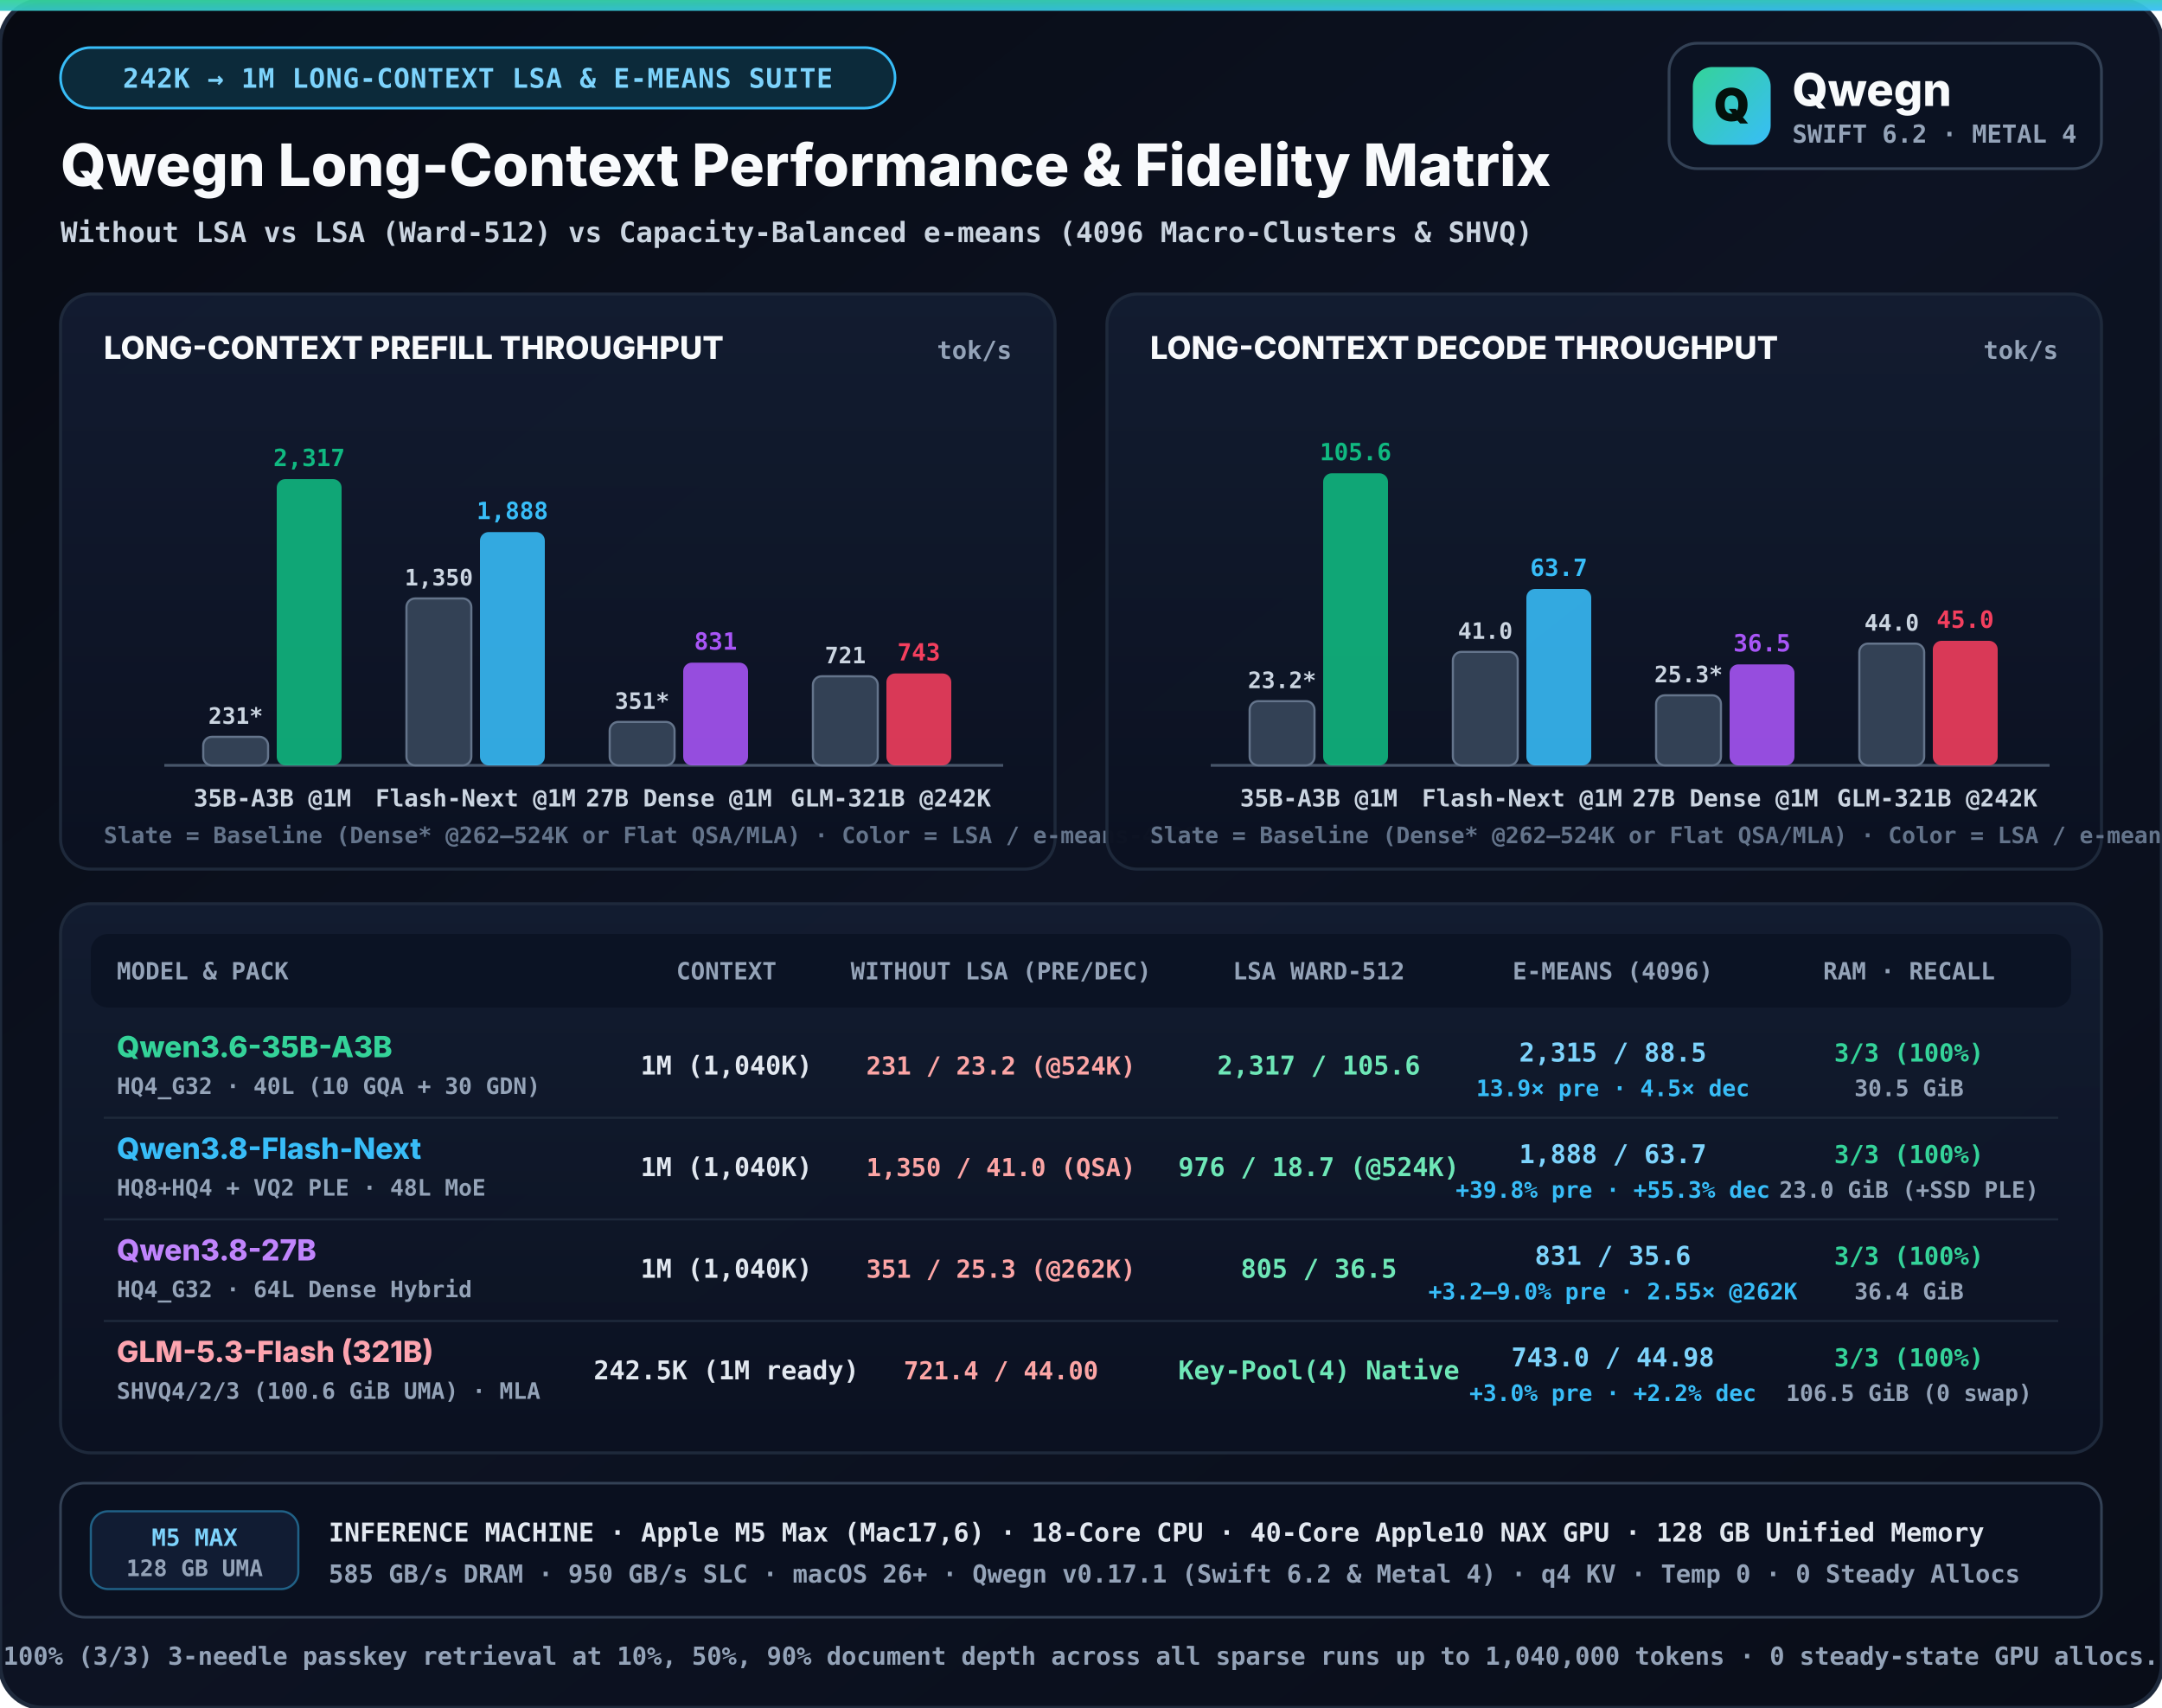
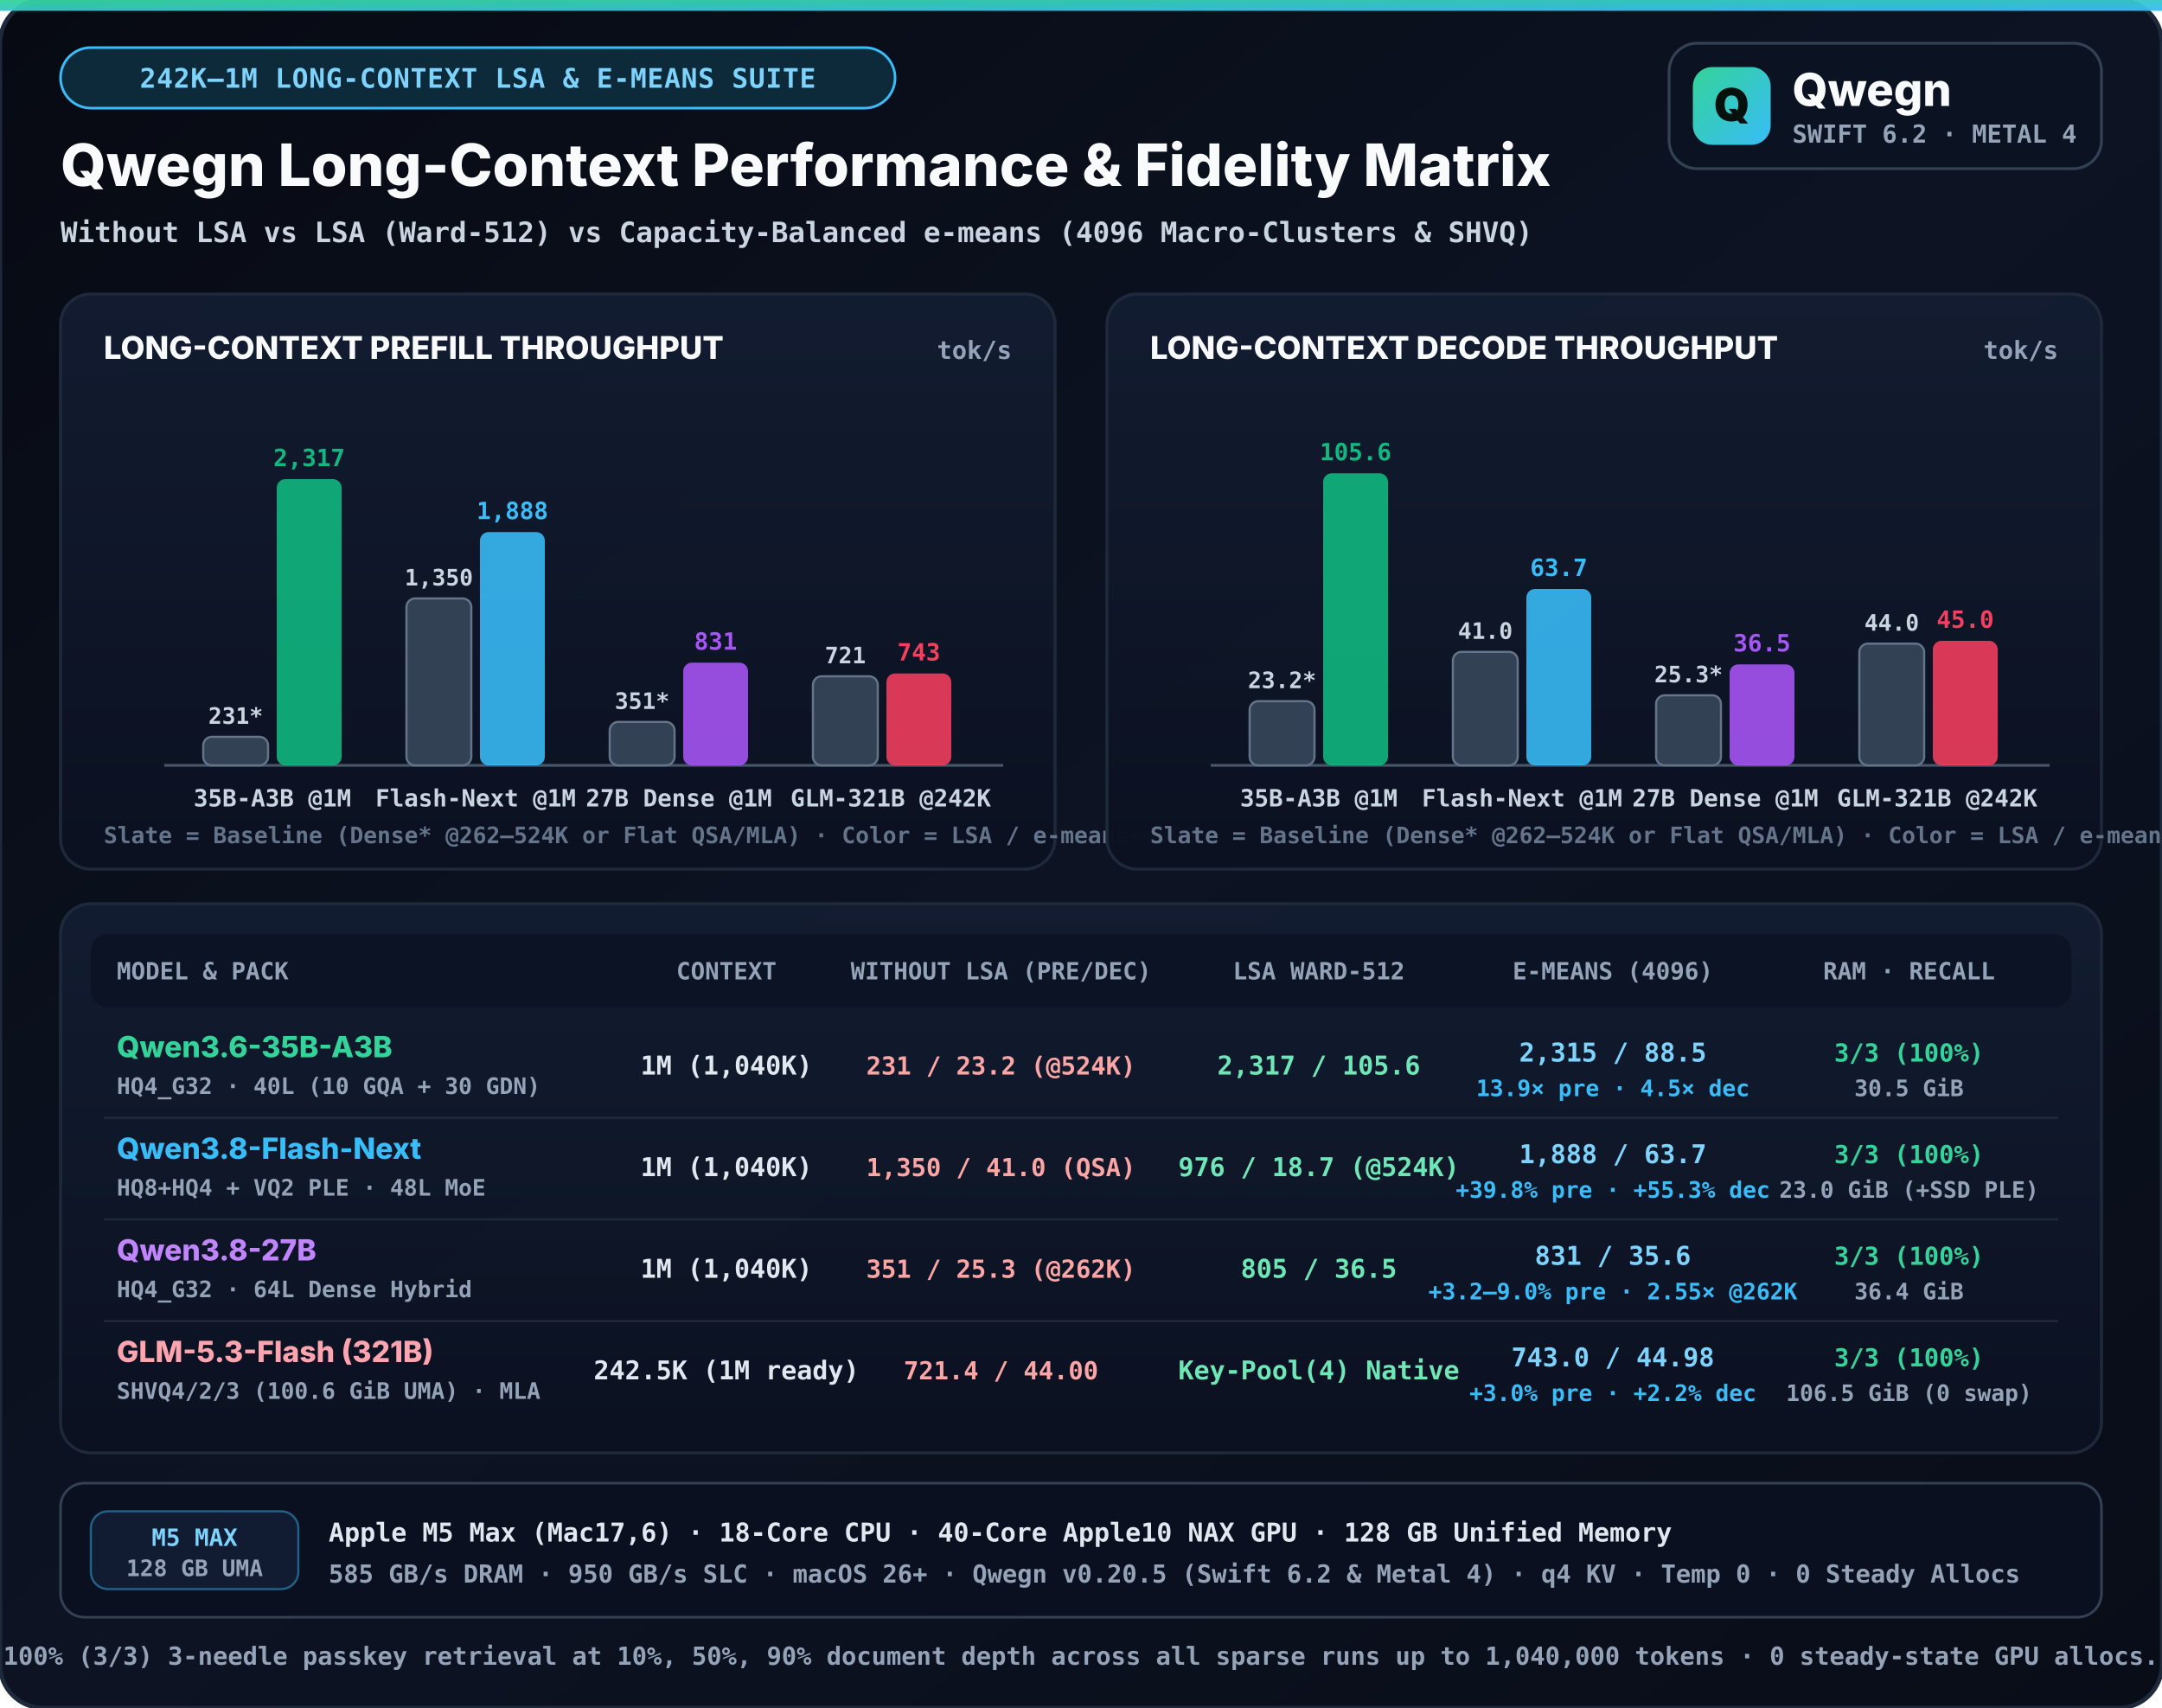
<svg xmlns="http://www.w3.org/2000/svg" viewBox="0 0 1000 790" width="1000" height="790">
  <defs>
    <linearGradient id="bg" x1="0" y1="0" x2="1" y2="1">
      <stop offset="0" stop-color="#070a12" />
      <stop offset="0.5" stop-color="#0d1323" />
      <stop offset="1" stop-color="#090d18" />
    </linearGradient>
    <linearGradient id="card" x1="0" y1="0" x2="0" y2="1">
      <stop offset="0" stop-color="#131c31" stop-opacity="0.96" />
      <stop offset="1" stop-color="#0b1120" stop-opacity="0.98" />
    </linearGradient>
    <linearGradient id="mark" x1="0" y1="0" x2="1" y2="1">
      <stop offset="0" stop-color="#34d399" />
      <stop offset="1" stop-color="#38bdf8" />
    </linearGradient>
  </defs>
  <style>
    svg { text-rendering: geometricPrecision; -webkit-font-smoothing: antialiased; }
    .sans { font-family: -apple-system, BlinkMacSystemFont, "SF Pro Display", "Inter", "Segoe UI", system-ui, sans-serif; }
    .mono { font-family: "SF Mono", "JetBrains Mono", Menlo, Consolas, monospace; font-weight: 600; }
  </style>
  <rect width="1000" height="790" rx="20" fill="url(#bg)" stroke="#1e293b" stroke-width="2" />
  <rect x="0" y="0" width="1000" height="5" fill="url(#mark)" opacity="0.95" />
  <g transform="translate(28, 22)">
    <rect x="0" y="0" width="386" height="28" rx="14" fill="#0c2a3a" stroke="#38bdf8" stroke-width="1.2" />
-     <text x="193" y="18.6" text-anchor="middle" class="mono" font-size="12.5" font-weight="700" fill="#7dd3fc" letter-spacing="0.3">242K → 1M LONG-CONTEXT LSA &amp; E-MEANS SUITE</text>
+     <text x="193" y="18.6" text-anchor="middle" class="mono" font-size="12.5" font-weight="700" fill="#7dd3fc" letter-spacing="0.3">242K–1M LONG-CONTEXT LSA &amp; E-MEANS SUITE</text>
    <text x="0" y="64" class="sans" font-size="27" font-weight="800" fill="#f8fafc">Qwegn Long-Context Performance &amp; Fidelity Matrix</text>
    <text x="0" y="90" class="mono" font-size="13" fill="#cbd5e1">Without LSA vs LSA (Ward-512) vs Capacity-Balanced e-means (4096 Macro-Clusters &amp; SHVQ)</text>
  </g>
  <g transform="translate(772, 20)">
    <rect width="200" height="58" rx="13" fill="#0b1222" stroke="#334155" stroke-width="1.3" />
    <rect x="11" y="11" width="36" height="36" rx="9" fill="url(#mark)" />
    <text x="29" y="36" text-anchor="middle" class="sans" font-size="21" font-weight="900" fill="#04110c">Q</text>
    <text x="57" y="29" class="sans" font-size="21" font-weight="800" fill="#f8fafc">Qwegn</text>
    <text x="57" y="46" class="mono" font-size="11.5" font-weight="700" fill="#94a3b8">SWIFT 6.2 · METAL 4</text>
  </g>
  <g transform="translate(28, 136)">
    <rect width="460" height="266" rx="14" fill="url(#card)" stroke="#1e293b" stroke-width="1.4" />
    <text x="20" y="30" class="sans" font-size="14.5" font-weight="800" fill="#f8fafc">LONG-CONTEXT PREFILL THROUGHPUT</text>
    <text x="440" y="30" text-anchor="end" class="mono" font-size="11.5" fill="#94a3b8">tok/s</text>
    <line x1="48" y1="218.0" x2="436" y2="218.0" stroke="#475569" stroke-width="1.3" />
    <rect x="66.0" y="204.8" width="30" height="13.2" rx="4" fill="#334155" stroke="#64748b" stroke-width="1" />
    <rect x="100.0" y="85.6" width="30" height="132.4" rx="4" fill="#10b981" fill-opacity="0.88" />
    <text x="81.0" y="198.8" text-anchor="middle" class="mono" font-size="10.5" fill="#cbd5e1">231*</text>
    <text x="115.0" y="79.6" text-anchor="middle" class="mono" font-size="11" font-weight="800" fill="#10b981">2,317</text>
    <text x="98.0" y="237.0" text-anchor="middle" class="mono" font-size="11" fill="#cbd5e1">35B-A3B @1M</text>
    <rect x="160.0" y="140.8" width="30" height="77.2" rx="4" fill="#334155" stroke="#64748b" stroke-width="1" />
    <rect x="194.0" y="110.1" width="30" height="107.9" rx="4" fill="#38bdf8" fill-opacity="0.88" />
    <text x="175.0" y="134.8" text-anchor="middle" class="mono" font-size="10.5" fill="#cbd5e1">1,350</text>
    <text x="209.0" y="104.1" text-anchor="middle" class="mono" font-size="11" font-weight="800" fill="#38bdf8">1,888</text>
    <text x="192.0" y="237.0" text-anchor="middle" class="mono" font-size="11" fill="#cbd5e1">Flash-Next @1M</text>
    <rect x="254.0" y="197.9" width="30" height="20.1" rx="4" fill="#334155" stroke="#64748b" stroke-width="1" />
    <rect x="288.0" y="170.5" width="30" height="47.5" rx="4" fill="#a855f7" fill-opacity="0.88" />
    <text x="269.0" y="191.9" text-anchor="middle" class="mono" font-size="10.5" fill="#cbd5e1">351*</text>
    <text x="303.0" y="164.5" text-anchor="middle" class="mono" font-size="11" font-weight="800" fill="#a855f7">831</text>
    <text x="286.0" y="237.0" text-anchor="middle" class="mono" font-size="11" fill="#cbd5e1">27B Dense @1M</text>
    <rect x="348.0" y="176.8" width="30" height="41.2" rx="4" fill="#334155" stroke="#64748b" stroke-width="1" />
    <rect x="382.0" y="175.5" width="30" height="42.5" rx="4" fill="#f43f5e" fill-opacity="0.88" />
    <text x="363.0" y="170.8" text-anchor="middle" class="mono" font-size="10.5" fill="#cbd5e1">721</text>
    <text x="397.0" y="169.5" text-anchor="middle" class="mono" font-size="11" font-weight="800" fill="#f43f5e">743</text>
    <text x="384.0" y="237.0" text-anchor="middle" class="mono" font-size="11" fill="#cbd5e1">GLM-321B @242K</text>
    <text x="20" y="254" class="mono" font-size="10.5" fill="#64748b">Slate = Baseline (Dense* @262–524K or Flat QSA/MLA) · Color = LSA / e-means-4096</text>
  </g>
  <g transform="translate(512, 136)">
    <rect width="460" height="266" rx="14" fill="url(#card)" stroke="#1e293b" stroke-width="1.4" />
    <text x="20" y="30" class="sans" font-size="14.5" font-weight="800" fill="#f8fafc">LONG-CONTEXT DECODE THROUGHPUT</text>
    <text x="440" y="30" text-anchor="end" class="mono" font-size="11.5" fill="#94a3b8">tok/s</text>
    <line x1="48" y1="218.0" x2="436" y2="218.0" stroke="#475569" stroke-width="1.3" />
    <rect x="66.0" y="188.3" width="30" height="29.7" rx="4" fill="#334155" stroke="#64748b" stroke-width="1" />
    <rect x="100.0" y="82.9" width="30" height="135.1" rx="4" fill="#10b981" fill-opacity="0.88" />
    <text x="81.0" y="182.3" text-anchor="middle" class="mono" font-size="10.5" fill="#cbd5e1">23.2*</text>
    <text x="115.0" y="76.9" text-anchor="middle" class="mono" font-size="11" font-weight="800" fill="#10b981">105.6</text>
    <text x="98.0" y="237.0" text-anchor="middle" class="mono" font-size="11" fill="#cbd5e1">35B-A3B @1M</text>
    <rect x="160.0" y="165.5" width="30" height="52.5" rx="4" fill="#334155" stroke="#64748b" stroke-width="1" />
    <rect x="194.0" y="136.4" width="30" height="81.6" rx="4" fill="#38bdf8" fill-opacity="0.88" />
    <text x="175.0" y="159.5" text-anchor="middle" class="mono" font-size="10.5" fill="#cbd5e1">41.0</text>
    <text x="209.0" y="130.4" text-anchor="middle" class="mono" font-size="11" font-weight="800" fill="#38bdf8">63.7</text>
    <text x="192.0" y="237.0" text-anchor="middle" class="mono" font-size="11" fill="#cbd5e1">Flash-Next @1M</text>
    <rect x="254.0" y="185.6" width="30" height="32.4" rx="4" fill="#334155" stroke="#64748b" stroke-width="1" />
    <rect x="288.0" y="171.3" width="30" height="46.7" rx="4" fill="#a855f7" fill-opacity="0.88" />
    <text x="269.0" y="179.6" text-anchor="middle" class="mono" font-size="10.5" fill="#cbd5e1">25.3*</text>
    <text x="303.0" y="165.3" text-anchor="middle" class="mono" font-size="11" font-weight="800" fill="#a855f7">36.5</text>
    <text x="286.0" y="237.0" text-anchor="middle" class="mono" font-size="11" fill="#cbd5e1">27B Dense @1M</text>
    <rect x="348.0" y="161.7" width="30" height="56.3" rx="4" fill="#334155" stroke="#64748b" stroke-width="1" />
    <rect x="382.0" y="160.4" width="30" height="57.6" rx="4" fill="#f43f5e" fill-opacity="0.88" />
    <text x="363.0" y="155.7" text-anchor="middle" class="mono" font-size="10.5" fill="#cbd5e1">44.0</text>
    <text x="397.0" y="154.4" text-anchor="middle" class="mono" font-size="11" font-weight="800" fill="#f43f5e">45.0</text>
    <text x="384.0" y="237.0" text-anchor="middle" class="mono" font-size="11" fill="#cbd5e1">GLM-321B @242K</text>
    <text x="20" y="254" class="mono" font-size="10.5" fill="#64748b">Slate = Baseline (Dense* @262–524K or Flat QSA/MLA) · Color = LSA / e-means-4096</text>
  </g>
  <g transform="translate(28, 418)">
    <rect width="944" height="254" rx="14" fill="url(#card)" stroke="#1e293b" stroke-width="1.4" />
    <rect x="14" y="14" width="916" height="34" rx="8" fill="#0b1324" />
    <text x="26" y="35" text-anchor="start" class="mono" font-size="11" font-weight="800" fill="#94a3b8">MODEL &amp; PACK</text>
    <text x="308" y="35" text-anchor="middle" class="mono" font-size="11" font-weight="800" fill="#94a3b8">CONTEXT</text>
    <text x="435" y="35" text-anchor="middle" class="mono" font-size="11" font-weight="800" fill="#94a3b8">WITHOUT LSA (PRE/DEC)</text>
    <text x="582" y="35" text-anchor="middle" class="mono" font-size="11" font-weight="800" fill="#94a3b8">LSA WARD-512</text>
    <text x="718" y="35" text-anchor="middle" class="mono" font-size="11" font-weight="800" fill="#94a3b8">E-MEANS (4096)</text>
    <text x="855" y="35" text-anchor="middle" class="mono" font-size="11" font-weight="800" fill="#94a3b8">RAM · RECALL</text>
    <text x="26" y="71" class="sans" font-size="13.5" font-weight="800" fill="#34d399">Qwen3.6-35B-A3B</text>
    <text x="26" y="88" class="mono" font-size="10.5" fill="#94a3b8">HQ4_G32 · 40L (10 GQA + 30 GDN)</text>
    <text x="308" y="79" text-anchor="middle" class="mono" font-size="12" fill="#e2e8f0">1M (1,040K)</text>
    <text x="435" y="79" text-anchor="middle" class="mono" font-size="11.5" fill="#fca5a5">231 / 23.2 (@524K)</text>
    <text x="582" y="79" text-anchor="middle" class="mono" font-size="12" fill="#6ee7b7">2,317 / 105.6</text>
    <text x="718" y="73" text-anchor="middle" class="mono" font-size="12" font-weight="800" fill="#7dd3fc">2,315 / 88.5</text>
    <text x="718" y="89" text-anchor="middle" class="mono" font-size="10.5" fill="#38bdf8">13.9× pre · 4.5× dec</text>
    <text x="855" y="73" text-anchor="middle" class="mono" font-size="11.5" font-weight="700" fill="#34d399">3/3 (100%)</text>
    <text x="855" y="89" text-anchor="middle" class="mono" font-size="10.5" fill="#94a3b8">30.5 GiB</text>
    <line x1="20" y1="99" x2="924" y2="99" stroke="#1e293b" stroke-width="1" />
    <text x="26" y="118" class="sans" font-size="13.5" font-weight="800" fill="#38bdf8">Qwen3.8-Flash-Next</text>
    <text x="26" y="135" class="mono" font-size="10.5" fill="#94a3b8">HQ8+HQ4 + VQ2 PLE · 48L MoE</text>
    <text x="308" y="126" text-anchor="middle" class="mono" font-size="12" fill="#e2e8f0">1M (1,040K)</text>
    <text x="435" y="126" text-anchor="middle" class="mono" font-size="11.5" fill="#fca5a5">1,350 / 41.0 (QSA)</text>
    <text x="582" y="126" text-anchor="middle" class="mono" font-size="12" fill="#6ee7b7">976 / 18.7 (@524K)</text>
    <text x="718" y="120" text-anchor="middle" class="mono" font-size="12" font-weight="800" fill="#7dd3fc">1,888 / 63.7</text>
    <text x="718" y="136" text-anchor="middle" class="mono" font-size="10.5" fill="#38bdf8">+39.8% pre · +55.3% dec</text>
    <text x="855" y="120" text-anchor="middle" class="mono" font-size="11.5" font-weight="700" fill="#34d399">3/3 (100%)</text>
    <text x="855" y="136" text-anchor="middle" class="mono" font-size="10.5" fill="#94a3b8">23.0 GiB (+SSD PLE)</text>
    <line x1="20" y1="146" x2="924" y2="146" stroke="#1e293b" stroke-width="1" />
    <text x="26" y="165" class="sans" font-size="13.5" font-weight="800" fill="#c084fc">Qwen3.8-27B</text>
    <text x="26" y="182" class="mono" font-size="10.5" fill="#94a3b8">HQ4_G32 · 64L Dense Hybrid</text>
    <text x="308" y="173" text-anchor="middle" class="mono" font-size="12" fill="#e2e8f0">1M (1,040K)</text>
    <text x="435" y="173" text-anchor="middle" class="mono" font-size="11.5" fill="#fca5a5">351 / 25.3 (@262K)</text>
    <text x="582" y="173" text-anchor="middle" class="mono" font-size="12" fill="#6ee7b7">805 / 36.5</text>
    <text x="718" y="167" text-anchor="middle" class="mono" font-size="12" font-weight="800" fill="#7dd3fc">831 / 35.6</text>
    <text x="718" y="183" text-anchor="middle" class="mono" font-size="10.5" fill="#38bdf8">+3.2–9.0% pre · 2.55× @262K</text>
    <text x="855" y="167" text-anchor="middle" class="mono" font-size="11.5" font-weight="700" fill="#34d399">3/3 (100%)</text>
    <text x="855" y="183" text-anchor="middle" class="mono" font-size="10.5" fill="#94a3b8">36.4 GiB</text>
    <line x1="20" y1="193" x2="924" y2="193" stroke="#1e293b" stroke-width="1" />
    <text x="26" y="212" class="sans" font-size="13.5" font-weight="800" fill="#fda4af">GLM-5.3-Flash (321B)</text>
    <text x="26" y="229" class="mono" font-size="10.5" fill="#94a3b8">SHVQ4/2/3 (100.6 GiB UMA) · MLA</text>
    <text x="308" y="220" text-anchor="middle" class="mono" font-size="12" fill="#e2e8f0">242.5K (1M ready)</text>
    <text x="435" y="220" text-anchor="middle" class="mono" font-size="11.5" fill="#fca5a5">721.4 / 44.00</text>
    <text x="582" y="220" text-anchor="middle" class="mono" font-size="12" fill="#6ee7b7">Key-Pool(4) Native</text>
    <text x="718" y="214" text-anchor="middle" class="mono" font-size="12" font-weight="800" fill="#7dd3fc">743.0 / 44.98</text>
    <text x="718" y="230" text-anchor="middle" class="mono" font-size="10.5" fill="#38bdf8">+3.0% pre · +2.2% dec</text>
    <text x="855" y="214" text-anchor="middle" class="mono" font-size="11.5" font-weight="700" fill="#34d399">3/3 (100%)</text>
    <text x="855" y="230" text-anchor="middle" class="mono" font-size="10.5" fill="#94a3b8">106.5 GiB (0 swap)</text>
  </g>
  <g transform="translate(28, 686)">
    <rect width="944" height="62" rx="11" fill="#0a101f" stroke="#334155" stroke-width="1.2" />
    <rect x="14" y="13" width="96" height="36" rx="8" fill="#111c33" stroke="#38bdf8" stroke-opacity="0.45" stroke-width="1" />
    <text x="62" y="29" text-anchor="middle" class="mono" font-size="11" font-weight="800" fill="#7dd3fc">M5 MAX</text>
    <text x="62" y="43" text-anchor="middle" class="mono" font-size="10.5" fill="#94a3b8">128 GB UMA</text>
-     <text x="124" y="27" class="mono" font-size="12" font-weight="700" fill="#e2e8f0">INFERENCE MACHINE · Apple M5 Max (Mac17,6) · 18-Core CPU · 40-Core Apple10 NAX GPU · 128 GB Unified Memory</text>
-     <text x="124" y="46" class="mono" font-size="11.5" fill="#94a3b8">585 GB/s DRAM · 950 GB/s SLC · macOS 26+ · Qwegn v0.17.1 (Swift 6.2 &amp; Metal 4) · q4 KV · Temp 0 · 0 Steady Allocs</text>
+     <text x="124" y="27" class="mono" font-size="12" font-weight="700" fill="#e2e8f0">Apple M5 Max (Mac17,6) · 18-Core CPU · 40-Core Apple10 NAX GPU · 128 GB Unified Memory</text>
+     <text x="124" y="46" class="mono" font-size="11.5" fill="#94a3b8">585 GB/s DRAM · 950 GB/s SLC · macOS 26+ · Qwegn v0.20.5 (Swift 6.2 &amp; Metal 4) · q4 KV · Temp 0 · 0 Steady Allocs</text>
  </g>
  <text x="500" y="770" text-anchor="middle" class="mono" font-size="11.5" fill="#94a3b8">100% (3/3) 3-needle passkey retrieval at 10%, 50%, 90% document depth across all sparse runs up to 1,040,000 tokens · 0 steady-state GPU allocs.</text>
</svg>
